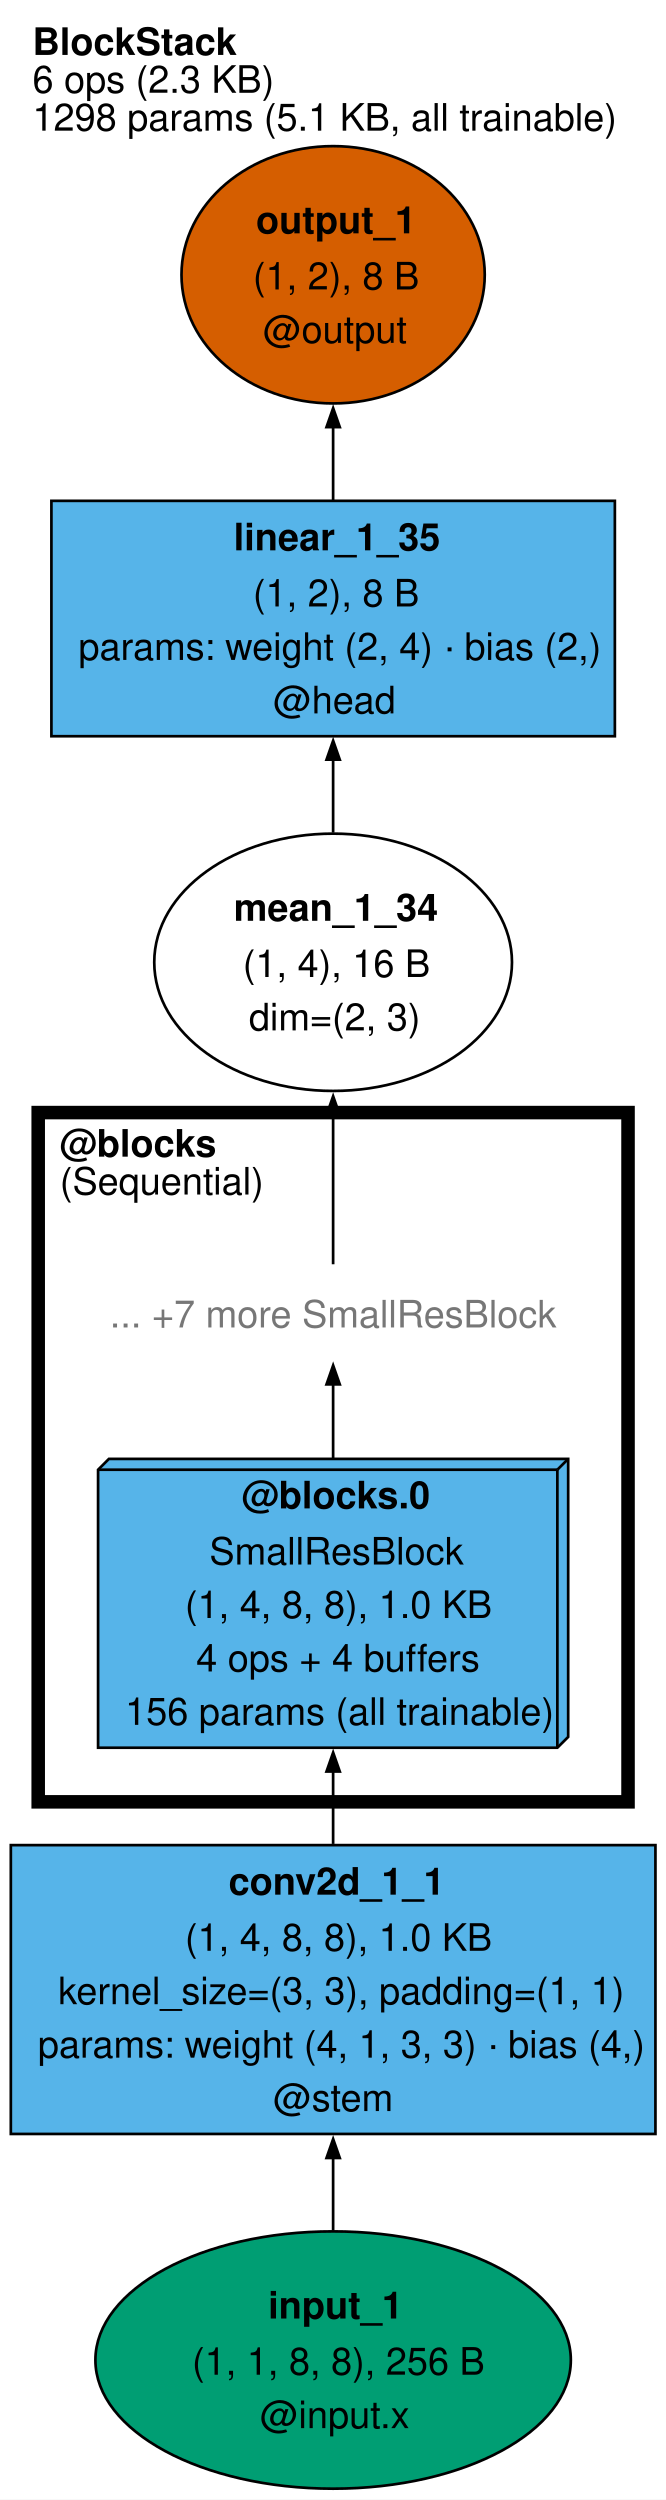
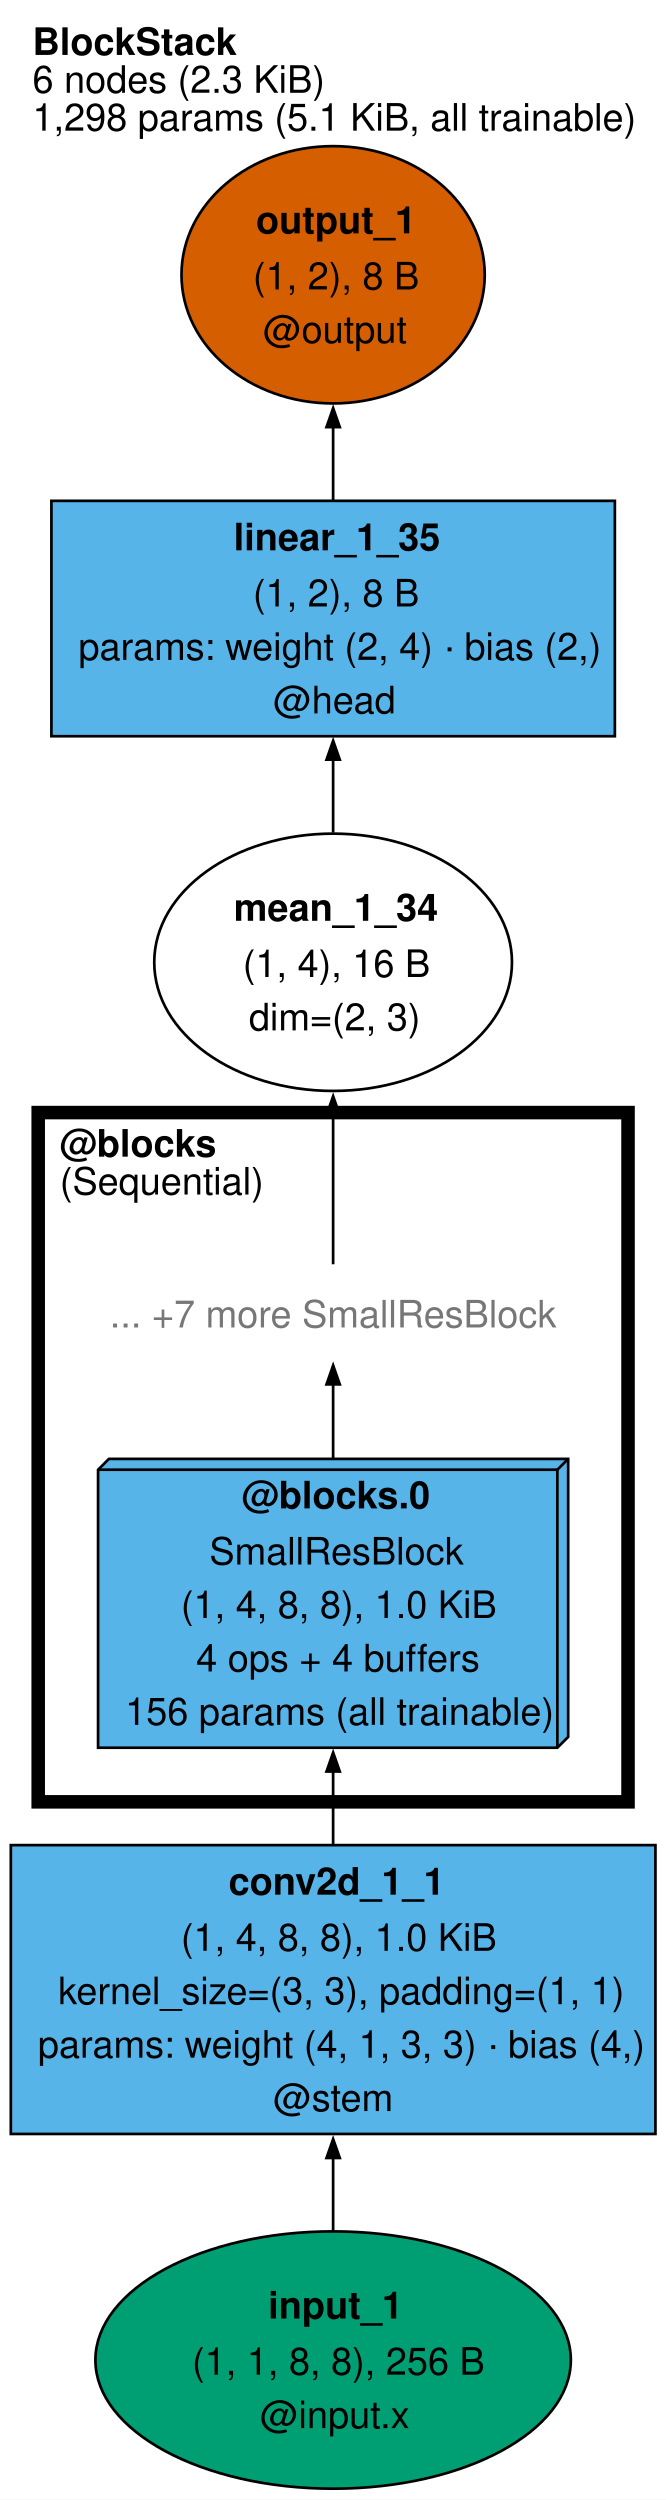
<svg xmlns="http://www.w3.org/2000/svg" width="246pt" height="924pt" viewBox="0.00 0.00 246.00 924.00">
  <g id="graph0" class="graph" transform="scale(1 1) rotate(0) translate(4 919.82)">
    <polygon fill="white" stroke="none" points="-4,4 -4,-919.82 242.25,-919.82 242.25,4 -4,4" />
    <text xml:space="preserve" text-anchor="start" x="8" y="-899.52" font-family="Helvetica,sans-Serif" font-weight="bold" font-size="14.00">BlockStack</text>
-     <text xml:space="preserve" text-anchor="start" x="8" y="-885.52" font-family="Helvetica,sans-Serif" font-size="14.00">6 ops (2.3 KB)</text>
-     <text xml:space="preserve" text-anchor="start" x="8" y="-871.52" font-family="Helvetica,sans-Serif" font-size="14.00">1298 params (5.1 KB, all trainable)</text>
+     <text xml:space="preserve" text-anchor="start" x="8" y="-885.52" font-family="Helvetica,sans-Serif" font-size="14.00">6 nodes (2.3 KiB)</text>
+     <text xml:space="preserve" text-anchor="start" x="8" y="-871.52" font-family="Helvetica,sans-Serif" font-size="14.00">1,298 params (5.1 KiB, all trainable)</text>
    <g id="clust2" class="cluster">
      <polygon fill="white" stroke="black" stroke-width="5" points="10.12,-253.86 10.12,-508.61 228.12,-508.61 228.12,-253.86 10.12,-253.86" />
      <text xml:space="preserve" text-anchor="start" x="18.12" y="-492.31" font-family="Helvetica,sans-Serif" font-weight="bold" font-size="14.00">@blocks</text>
      <text xml:space="preserve" text-anchor="start" x="18.12" y="-478.31" font-family="Helvetica,sans-Serif" font-size="14.00">(Sequential)</text>
    </g>
    <g id="node1" class="node">
      <ellipse fill="#009e73" stroke="black" cx="119.12" cy="-47.55" rx="87.86" ry="47.55" />
      <text xml:space="preserve" text-anchor="start" x="95.12" y="-62.88" font-family="Helvetica,sans-Serif" font-weight="bold" font-size="14.00">input_1</text>
      <text xml:space="preserve" text-anchor="start" x="67" y="-42.13" font-family="Helvetica,sans-Serif" font-size="14.00">(1, 1, 8, 8), 256 B</text>
      <text xml:space="preserve" text-anchor="start" x="92.12" y="-22.38" font-family="Helvetica,sans-Serif" font-size="14.00">@input.x</text>
    </g>
    <g id="node2" class="node">
      <polygon fill="#56b4e9" stroke="black" points="238.25,-237.86 0,-237.86 0,-131.11 238.25,-131.11 238.25,-237.86" />
      <text xml:space="preserve" text-anchor="start" x="80.5" y="-219.56" font-family="Helvetica,sans-Serif" font-weight="bold" font-size="14.00">conv2d_1_1</text>
-       <text xml:space="preserve" text-anchor="start" x="64.38" y="-198.81" font-family="Helvetica,sans-Serif" font-size="14.00">(1, 4, 8, 8), 1.0 KB</text>
+       <text xml:space="preserve" text-anchor="start" x="62.88" y="-198.81" font-family="Helvetica,sans-Serif" font-size="14.00">(1, 4, 8, 8), 1.0 KiB</text>
      <text xml:space="preserve" text-anchor="start" x="17.5" y="-179.06" font-family="Helvetica,sans-Serif" font-size="14.00">kernel_size=(3, 3), padding=(1, 1)</text>
      <text xml:space="preserve" text-anchor="start" x="10" y="-159.31" font-family="Helvetica,sans-Serif" font-size="14.00">params: weight (4, 1, 3, 3) · bias (4,)</text>
      <text xml:space="preserve" text-anchor="start" x="97" y="-139.56" font-family="Helvetica,sans-Serif" font-size="14.00">@stem</text>
    </g>
    <g id="edge1" class="edge">
      <path fill="none" stroke="black" d="M119.12,-95.37C119.12,-104.11 119.12,-113.36 119.12,-122.46" />
      <polygon fill="black" stroke="black" points="116.68,-122.23 119.13,-129.23 121.58,-122.23 116.68,-122.23" />
    </g>
    <g id="node3" class="node">
      <polygon fill="#56b4e9" stroke="black" points="206,-380.61 36.25,-380.61 32.25,-376.61 32.25,-273.86 202,-273.86 206,-277.86 206,-380.61" />
      <polyline fill="none" stroke="black" points="202,-376.61 32.25,-376.61" />
      <polyline fill="none" stroke="black" points="202,-376.61 202,-273.86" />
      <polyline fill="none" stroke="black" points="202,-376.61 206,-380.61" />
      <text xml:space="preserve" text-anchor="start" x="85.38" y="-362.31" font-family="Helvetica,sans-Serif" font-weight="bold" font-size="14.00">@blocks.0</text>
      <text xml:space="preserve" text-anchor="start" x="73.38" y="-341.56" font-family="Helvetica,sans-Serif" font-size="14.00">SmallResBlock</text>
-       <text xml:space="preserve" text-anchor="start" x="64.38" y="-321.81" font-family="Helvetica,sans-Serif" font-size="14.00">(1, 4, 8, 8), 1.0 KB</text>
+       <text xml:space="preserve" text-anchor="start" x="62.88" y="-321.81" font-family="Helvetica,sans-Serif" font-size="14.00">(1, 4, 8, 8), 1.0 KiB</text>
      <text xml:space="preserve" text-anchor="start" x="68.5" y="-302.06" font-family="Helvetica,sans-Serif" font-size="14.00">4 ops + 4 buffers</text>
      <text xml:space="preserve" text-anchor="start" x="42.25" y="-282.31" font-family="Helvetica,sans-Serif" font-size="14.00">156 params (all trainable)</text>
    </g>
    <g id="edge2" class="edge">
      <path fill="none" stroke="black" d="M119.12,-238.29C119.12,-247.04 119.12,-256.18 119.12,-265.11" />
      <polygon fill="black" stroke="black" points="116.68,-265.08 119.13,-272.08 121.58,-265.08 116.68,-265.08" />
    </g>
    <g id="node4" class="node">
      <text xml:space="preserve" text-anchor="middle" x="119.12" y="-429.18" font-family="Helvetica,sans-Serif" font-size="14.00" fill="#777777">... +7 more SmallResBlock</text>
    </g>
    <g id="edge6" class="edge">
      <path fill="none" stroke="black" d="M119.12,-380.92C119.12,-390.44 119.12,-399.96 119.12,-408.24" />
      <polygon fill="black" stroke="black" points="116.68,-408.16 119.13,-415.16 121.58,-408.16 116.68,-408.16" />
    </g>
    <g id="node5" class="node">
      <ellipse fill="white" stroke="black" cx="119.12" cy="-564.16" rx="66.11" ry="47.55" />
      <text xml:space="preserve" text-anchor="start" x="82.38" y="-579.48" font-family="Helvetica,sans-Serif" font-weight="bold" font-size="14.00">mean_1_34</text>
      <text xml:space="preserve" text-anchor="start" x="85.75" y="-558.73" font-family="Helvetica,sans-Serif" font-size="14.00">(1, 4), 16 B</text>
      <text xml:space="preserve" text-anchor="start" x="88" y="-538.98" font-family="Helvetica,sans-Serif" font-size="14.00">dim=(2, 3)</text>
    </g>
    <g id="edge3" class="edge">
      <path fill="none" stroke="black" d="M119.12,-452.54C119.12,-466.72 119.12,-487.76 119.12,-507.71" />
      <polygon fill="black" stroke="black" points="116.68,-507.65 119.13,-514.65 121.58,-507.65 116.68,-507.65" />
    </g>
    <g id="node6" class="node">
      <polygon fill="#56b4e9" stroke="black" points="223.25,-734.71 15,-734.71 15,-647.71 223.25,-647.71 223.25,-734.71" />
      <text xml:space="preserve" text-anchor="start" x="82.38" y="-716.41" font-family="Helvetica,sans-Serif" font-weight="bold" font-size="14.00">linear_1_35</text>
      <text xml:space="preserve" text-anchor="start" x="89.5" y="-695.66" font-family="Helvetica,sans-Serif" font-size="14.00">(1, 2), 8 B</text>
      <text xml:space="preserve" text-anchor="start" x="25" y="-675.91" font-family="Helvetica,sans-Serif" font-size="14.00">params: weight (2, 4) · bias (2,)</text>
      <text xml:space="preserve" text-anchor="start" x="97" y="-656.16" font-family="Helvetica,sans-Serif" font-size="14.00">@head</text>
    </g>
    <g id="edge4" class="edge">
      <path fill="none" stroke="black" d="M119.12,-612.08C119.12,-620.9 119.12,-630.17 119.12,-639.11" />
      <polygon fill="black" stroke="black" points="116.68,-639.05 119.13,-646.05 121.58,-639.05 116.68,-639.05" />
    </g>
    <g id="node7" class="node">
      <ellipse fill="#d55e00" stroke="black" cx="119.12" cy="-818.26" rx="56.04" ry="47.55" />
      <text xml:space="preserve" text-anchor="start" x="90.62" y="-833.59" font-family="Helvetica,sans-Serif" font-weight="bold" font-size="14.00">output_1</text>
      <text xml:space="preserve" text-anchor="start" x="89.5" y="-812.84" font-family="Helvetica,sans-Serif" font-size="14.00">(1, 2), 8 B</text>
      <text xml:space="preserve" text-anchor="start" x="93.25" y="-793.09" font-family="Helvetica,sans-Serif" font-size="14.00">@output</text>
    </g>
    <g id="edge5" class="edge">
      <path fill="none" stroke="black" d="M119.12,-734.9C119.12,-743.67 119.12,-753.03 119.12,-762.17" />
      <polygon fill="black" stroke="black" points="116.68,-761.97 119.13,-768.97 121.58,-761.97 116.68,-761.97" />
    </g>
  </g>
</svg>
